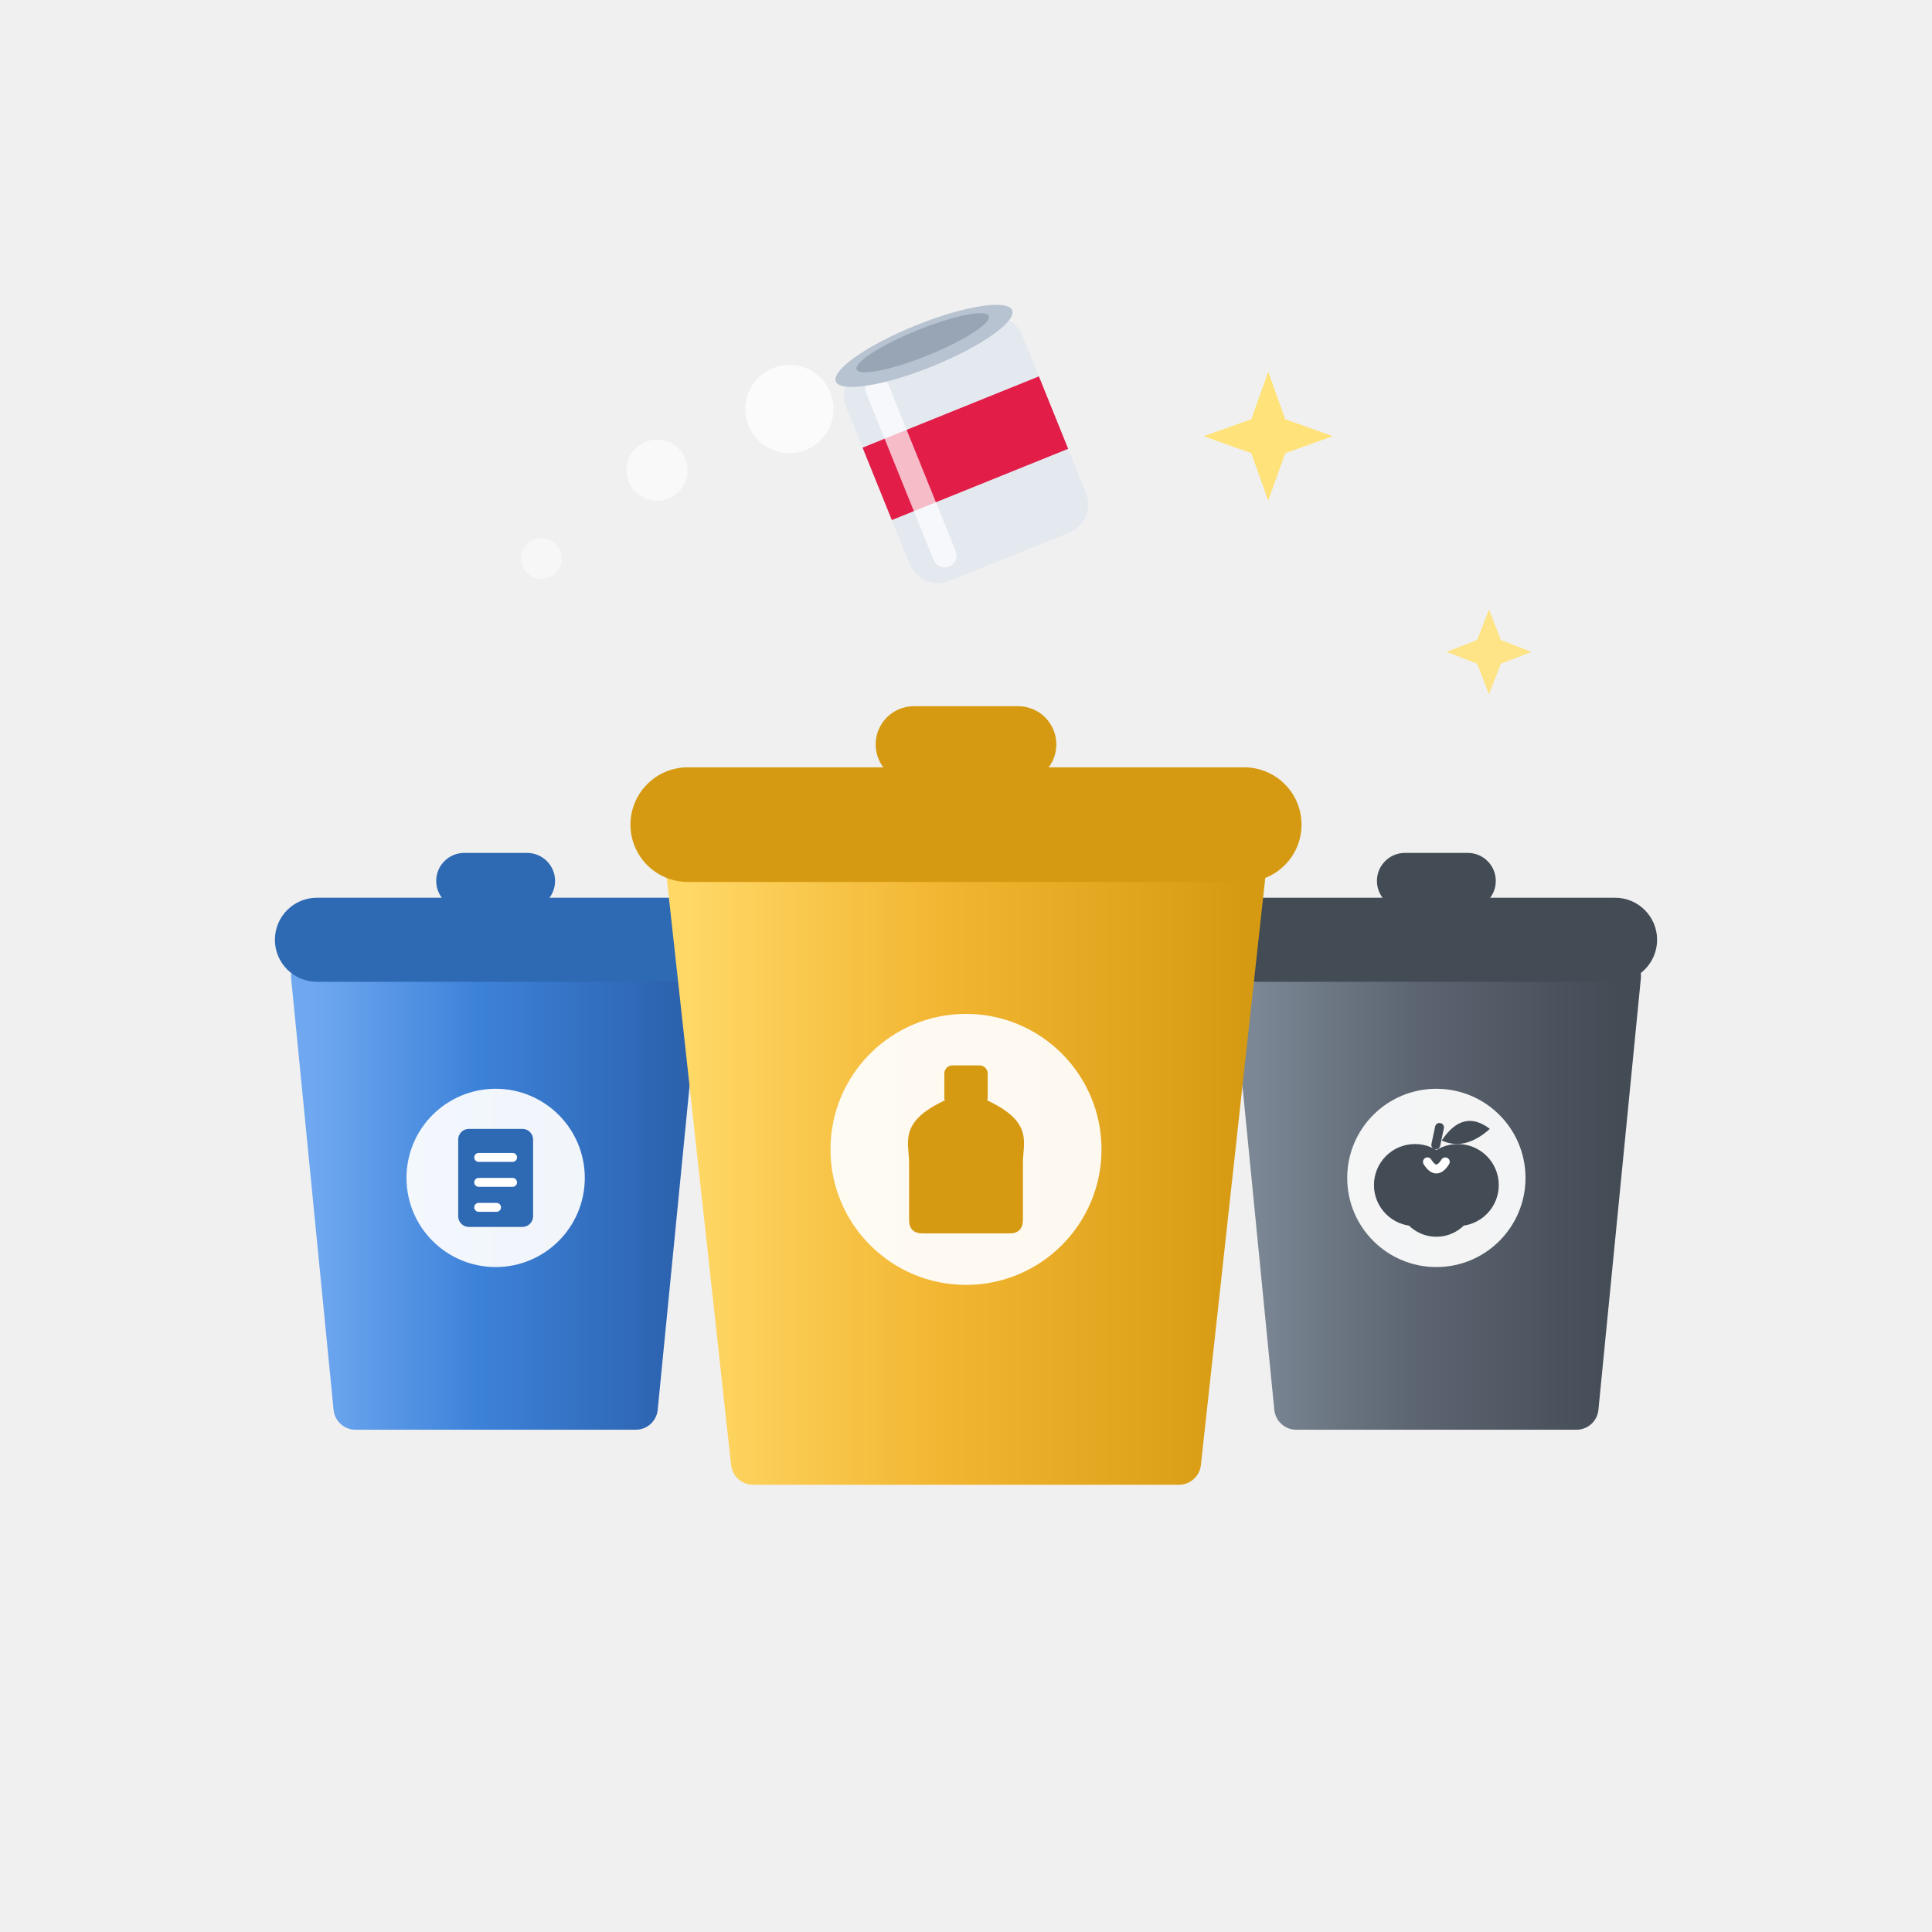
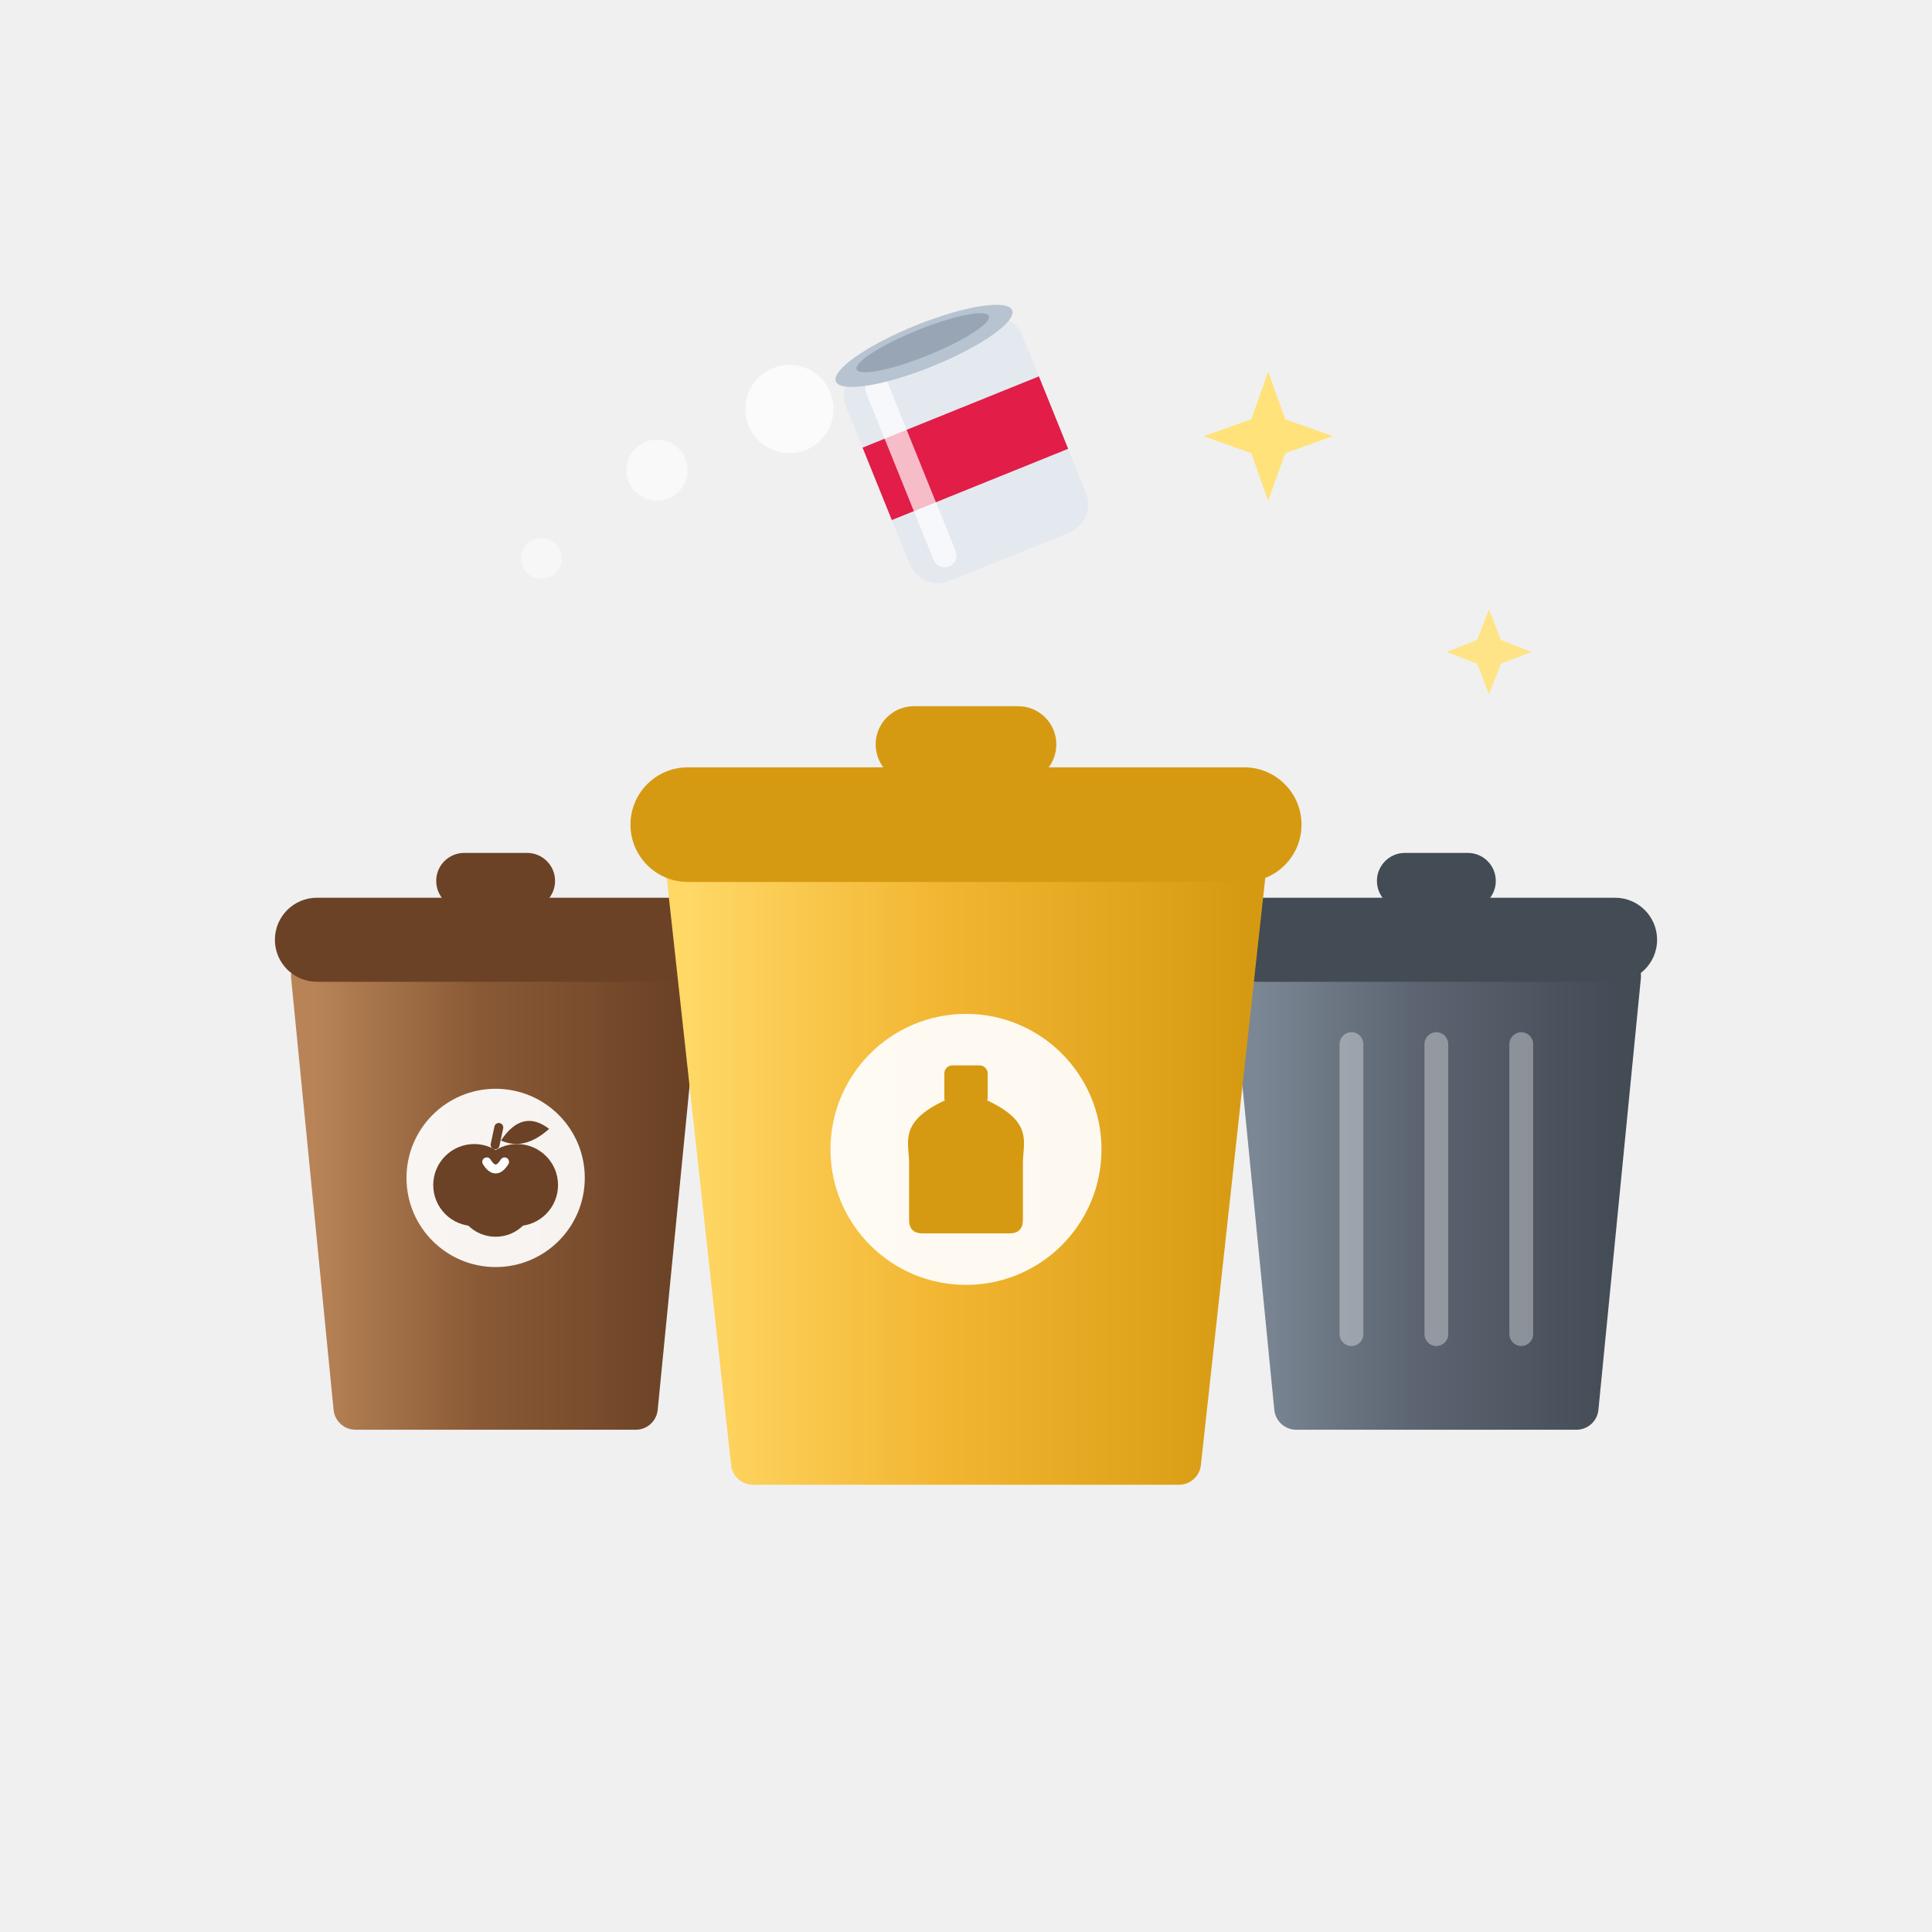
<svg xmlns="http://www.w3.org/2000/svg" viewBox="0 0 1024 1024" width="1024" height="1024">
  <g transform="translate(512 512) scale(0.9) translate(-512 -540)">
    <defs>
      <linearGradient id="gB" x1="0" y1="0" x2="1" y2="0">
-         <stop offset="0" stop-color="#6FA8F0" />
-         <stop offset="0.45" stop-color="#3D82D9" />
-         <stop offset="1" stop-color="#2C62AE" />
+         <stop offset="0" stop-color="#B88457" />
+         <stop offset="0.45" stop-color="#8A5A36" />
+         <stop offset="1" stop-color="#6B4226" />
      </linearGradient>
      <linearGradient id="gG" x1="0" y1="0" x2="1" y2="0">
        <stop offset="0" stop-color="#7C8795" />
        <stop offset="0.45" stop-color="#5B6470" />
        <stop offset="1" stop-color="#434B55" />
      </linearGradient>
      <linearGradient id="gY" x1="0" y1="0" x2="1" y2="0">
        <stop offset="0" stop-color="#FFD866" />
        <stop offset="0.45" stop-color="#F2B632" />
        <stop offset="1" stop-color="#D69A12" />
      </linearGradient>
    </defs>
    <g>
      <path d="M127.5 546 L342.5 546 L317.5 800.1 L152.5 800.1 Z" fill="url(#gB)" stroke="url(#gB)" stroke-width="26" stroke-linejoin="round" />
      <circle cx="235" cy="664.8" r="52.5" fill="#FFFFFF" opacity="0.93" />
-       <rect x="212.95" y="635.925" width="44.1" height="57.75" rx="6.3" fill="#2E69B3" />
-       <rect x="222.4" y="650.1" width="25.2" height="5.25" rx="2.625" fill="#fff" />
-       <rect x="222.4" y="664.8" width="25.2" height="5.25" rx="2.625" fill="#fff" />
-       <rect x="222.4" y="679.5" width="15.75" height="5.25" rx="2.625" fill="#fff" />
-       <rect x="105" y="499.8" width="260" height="49.5" rx="24.75" fill="#2E69B3" />
-       <rect x="200" y="473.4" width="70" height="33" rx="16.5" fill="#2E69B3" />
+       <circle cx="222.4" cy="669" r="24.15" fill="#6B4226" />
+       <circle cx="247.6" cy="669" r="24.15" fill="#6B4226" />
+       <circle cx="235" cy="676.35" r="23.1" fill="#6B4226" />
+       <rect x="232.375" y="632.25" width="5.25" height="15.75" rx="2.625" fill="#6B4226" transform="rotate(12 235 643.8)" />
+       <path d="M238.15 642.75 Q250.75 623.85 266.5 635.925 Q251.8 649.05 238.15 642.75 Z" fill="#6B4226" />
+       <path d="M229.75 655.35 Q235 663.75 240.25 655.35" stroke="#fff" stroke-width="5.25" fill="none" stroke-linecap="round" />
+       <rect x="105" y="499.8" width="260" height="49.5" rx="24.75" fill="#6B4226" />
+       <rect x="200" y="473.4" width="70" height="33" rx="16.5" fill="#6B4226" />
    </g>
    <g>
      <path d="M681.5 546 L896.5 546 L871.5 800.1 L706.5 800.1 Z" fill="url(#gG)" stroke="url(#gG)" stroke-width="26" stroke-linejoin="round" />
-       <circle cx="789" cy="664.8" r="52.5" fill="#FFFFFF" opacity="0.93" />
-       <circle cx="776.4" cy="669" r="24.15" fill="#434B55" />
-       <circle cx="801.6" cy="669" r="24.15" fill="#434B55" />
-       <circle cx="789" cy="676.35" r="23.1" fill="#434B55" />
-       <rect x="786.375" y="632.25" width="5.25" height="15.75" rx="2.625" fill="#434B55" transform="rotate(12 789 643.8)" />
-       <path d="M792.15 642.75 Q804.75 623.85 820.5 635.925 Q805.8 649.05 792.15 642.75 Z" fill="#434B55" />
-       <path d="M783.75 655.35 Q789 663.75 794.25 655.35" stroke="#fff" stroke-width="5.25" fill="none" stroke-linecap="round" />
+       <rect x="732" y="579" width="14" height="184.8" rx="7" fill="#FFFFFF" opacity="0.35" />
+       <rect x="782" y="579" width="14" height="184.8" rx="7" fill="#FFFFFF" opacity="0.35" />
+       <rect x="832" y="579" width="14" height="184.8" rx="7" fill="#FFFFFF" opacity="0.35" />
      <rect x="659" y="499.8" width="260" height="49.5" rx="24.75" fill="#434B55" />
      <rect x="754" y="473.4" width="70" height="33" rx="16.5" fill="#434B55" />
    </g>
    <g>
      <path d="M348.6 486 L675.4 486 L637.4 832.5 L386.6 832.5 Z" fill="url(#gY)" stroke="url(#gY)" stroke-width="26" stroke-linejoin="round" />
      <circle cx="512" cy="648" r="79.8" fill="#FFFFFF" opacity="0.93" />
      <rect x="499.232" y="598.524" width="25.536" height="23.94" rx="4.788" fill="#D69A12" />
      <path d="M499.232 619.272 C472.1 632.04 478.484 644.01 478.484 655.98 L478.484 689.496 Q478.484 697.476 486.464 697.476 L537.536 697.476 Q545.516 697.476 545.516 689.496 L545.516 655.98 C545.516 644.01 551.9 632.04 524.768 619.272 Z" fill="#D69A12" />
      <rect x="314.4" y="423" width="395.2" height="67.5" rx="33.75" fill="#D69A12" />
      <rect x="458.8" y="387" width="106.4" height="45" rx="22.5" fill="#D69A12" />
    </g>
    <g opacity="0.9">
      <circle cx="262" cy="300" r="12" fill="#FFFFFF" opacity="0.5" />
      <circle cx="330" cy="248" r="18" fill="#FFFFFF" opacity="0.65" />
      <circle cx="408" cy="212" r="26" fill="#FFFFFF" opacity="0.8" />
    </g>
    <g transform="rotate(-22 512 236)">
      <rect x="456" y="168" width="112" height="136" rx="18" fill="#E4E9F0" />
      <rect x="456" y="212" width="112" height="46" fill="#E11D48" />
      <rect x="470" y="176" width="14" height="120" rx="7" fill="#FFFFFF" opacity="0.7" />
      <ellipse cx="512" cy="170" rx="56" ry="13" fill="#B8C3D1" />
      <ellipse cx="512" cy="168" rx="42" ry="8" fill="#98A5B5" />
    </g>
    <path d="M690 190 l10 28 l28 10 l-28 10 l-10 28 l-10 -28 l-28 -10 l28 -10 z" fill="#FFE27A" />
    <path d="M820 330 l7 18 l18 7 l-18 7 l-7 18 l-7 -18 l-18 -7 l18 -7 z" fill="#FFE27A" opacity="0.9" />
  </g>
</svg>
